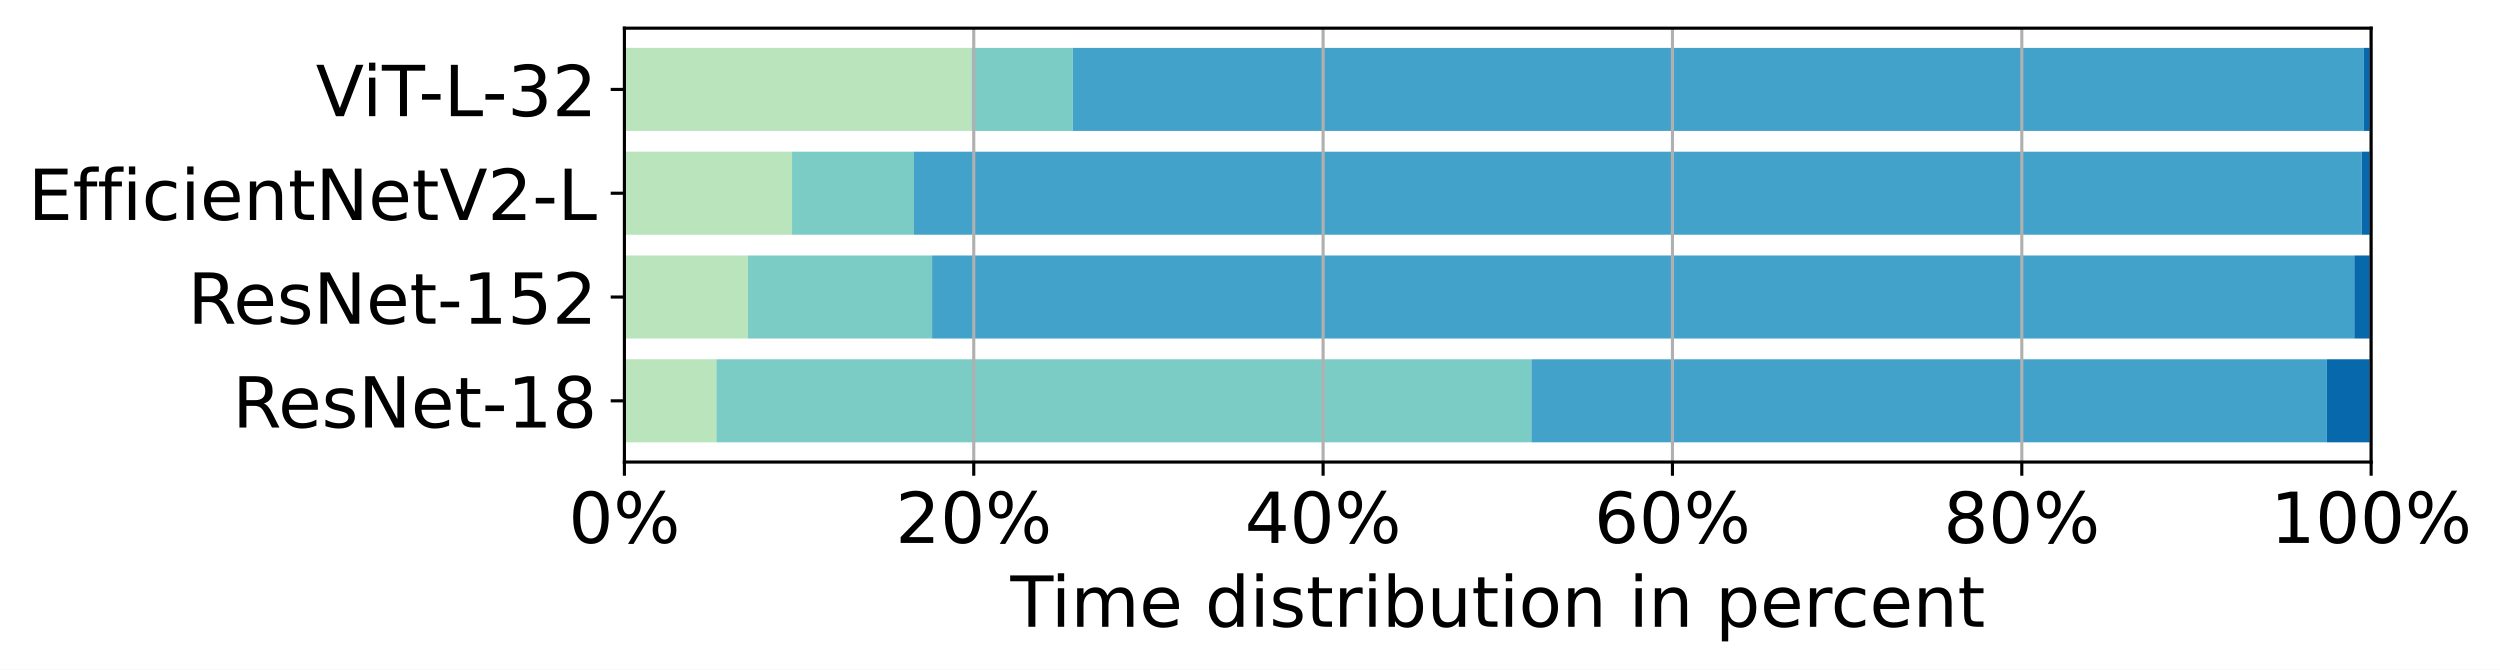
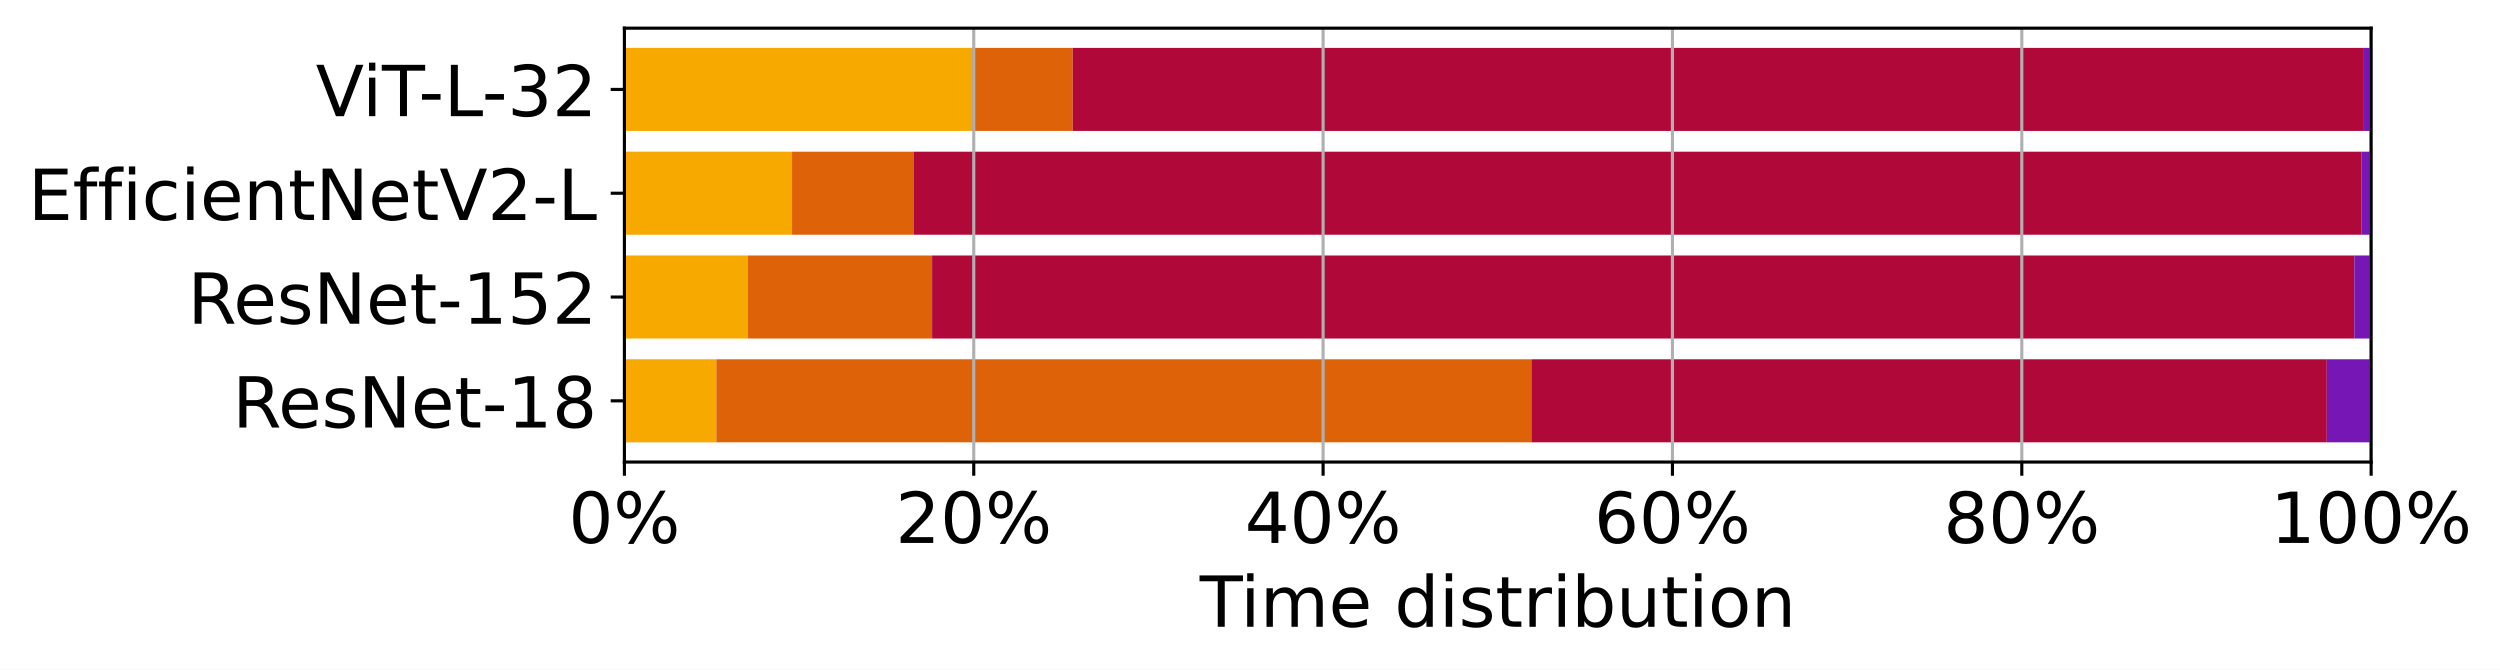
<svg xmlns="http://www.w3.org/2000/svg" xmlns:xlink="http://www.w3.org/1999/xlink" width="638.903pt" height="171.121pt" viewBox="0 0 638.903 171.121" version="1.1">
  <defs>
    <style type="text/css">*{stroke-linejoin: round; stroke-linecap: butt}</style>
  </defs>
  <g id="figure_1">
    <g id="patch_1">
      <path d="M 0 171.121  L 638.903 171.121  L 638.903 0  L 0 0  z " style="fill: #ffffff" />
    </g>
    <g id="axes_1">
      <g id="patch_2">
        <path d="M 159.572 118.08  L 605.972 118.08  L 605.972 7.2  L 159.572 7.2  z " style="fill: #ffffff" />
      </g>
      <g id="patch_3">
-         <path d="M 159.572 113.04  L 183.073 113.04  L 183.073 91.819  L 159.572 91.819  z " clip-path="url(#p57ca36b8b4)" style="fill: #bae4bc" />
+         <path d="M 159.572 113.04  L 183.073 113.04  L 183.073 91.819  L 159.572 91.819  z " clip-path="url(#p8c4a4f37b0)" style="fill: #f7a900" />
      </g>
      <g id="patch_4">
-         <path d="M 183.073 113.04  L 391.37 113.04  L 391.37 91.819  L 183.073 91.819  z " clip-path="url(#p57ca36b8b4)" style="fill: #7bccc4" />
+         <path d="M 183.073 113.04  L 391.37 113.04  L 391.37 91.819  L 183.073 91.819  z " clip-path="url(#p8c4a4f37b0)" style="fill: #de6207" />
      </g>
      <g id="patch_5">
-         <path d="M 391.37 113.04  L 594.646 113.04  L 594.646 91.819  L 391.37 91.819  z " clip-path="url(#p57ca36b8b4)" style="fill: #43a2ca" />
+         <path d="M 391.37 113.04  L 594.646 113.04  L 594.646 91.819  L 391.37 91.819  z " clip-path="url(#p8c4a4f37b0)" style="fill: #b1083a" />
      </g>
      <g id="patch_6">
-         <path d="M 594.646 113.04  L 605.972 113.04  L 605.972 91.819  L 594.646 91.819  z " clip-path="url(#p57ca36b8b4)" style="fill: #0868ac" />
+         <path d="M 594.646 113.04  L 605.972 113.04  L 605.972 91.819  L 594.646 91.819  z " clip-path="url(#p8c4a4f37b0)" style="fill: #7516b5" />
      </g>
      <g id="patch_7">
-         <path d="M 159.572 86.514  L 191.165 86.514  L 191.165 65.293  L 159.572 65.293  z " clip-path="url(#p57ca36b8b4)" style="fill: #bae4bc" />
+         <path d="M 159.572 86.514  L 191.165 86.514  L 191.165 65.293  L 159.572 65.293  z " clip-path="url(#p8c4a4f37b0)" style="fill: #f7a900" />
      </g>
      <g id="patch_8">
-         <path d="M 191.165 86.514  L 238.207 86.514  L 238.207 65.293  L 191.165 65.293  z " clip-path="url(#p57ca36b8b4)" style="fill: #7bccc4" />
+         <path d="M 191.165 86.514  L 238.207 86.514  L 238.207 65.293  L 191.165 65.293  z " clip-path="url(#p8c4a4f37b0)" style="fill: #de6207" />
      </g>
      <g id="patch_9">
-         <path d="M 238.207 86.514  L 601.674 86.514  L 601.674 65.293  L 238.207 65.293  z " clip-path="url(#p57ca36b8b4)" style="fill: #43a2ca" />
+         <path d="M 238.207 86.514  L 601.674 86.514  L 601.674 65.293  L 238.207 65.293  z " clip-path="url(#p8c4a4f37b0)" style="fill: #b1083a" />
      </g>
      <g id="patch_10">
-         <path d="M 601.674 86.514  L 605.972 86.514  L 605.972 65.293  L 601.674 65.293  z " clip-path="url(#p57ca36b8b4)" style="fill: #0868ac" />
+         <path d="M 601.674 86.514  L 605.972 86.514  L 605.972 65.293  L 601.674 65.293  z " clip-path="url(#p8c4a4f37b0)" style="fill: #7516b5" />
      </g>
      <g id="patch_11">
-         <path d="M 159.572 59.987  L 202.415 59.987  L 202.415 38.766  L 159.572 38.766  z " clip-path="url(#p57ca36b8b4)" style="fill: #bae4bc" />
+         <path d="M 159.572 59.987  L 202.415 59.987  L 202.415 38.766  L 159.572 38.766  z " clip-path="url(#p8c4a4f37b0)" style="fill: #f7a900" />
      </g>
      <g id="patch_12">
-         <path d="M 202.415 59.987  L 233.585 59.987  L 233.585 38.766  L 202.415 38.766  z " clip-path="url(#p57ca36b8b4)" style="fill: #7bccc4" />
+         <path d="M 202.415 59.987  L 233.585 59.987  L 233.585 38.766  L 202.415 38.766  z " clip-path="url(#p8c4a4f37b0)" style="fill: #de6207" />
      </g>
      <g id="patch_13">
-         <path d="M 233.585 59.987  L 603.554 59.987  L 603.554 38.766  L 233.585 38.766  z " clip-path="url(#p57ca36b8b4)" style="fill: #43a2ca" />
+         <path d="M 233.585 59.987  L 603.554 59.987  L 603.554 38.766  L 233.585 38.766  z " clip-path="url(#p8c4a4f37b0)" style="fill: #b1083a" />
      </g>
      <g id="patch_14">
-         <path d="M 603.554 59.987  L 605.972 59.987  L 605.972 38.766  L 603.554 38.766  z " clip-path="url(#p57ca36b8b4)" style="fill: #0868ac" />
+         <path d="M 603.554 59.987  L 605.972 59.987  L 605.972 38.766  L 603.554 38.766  z " clip-path="url(#p8c4a4f37b0)" style="fill: #7516b5" />
      </g>
      <g id="patch_15">
-         <path d="M 159.572 33.461  L 248.295 33.461  L 248.295 12.24  L 159.572 12.24  z " clip-path="url(#p57ca36b8b4)" style="fill: #bae4bc" />
+         <path d="M 159.572 33.461  L 248.295 33.461  L 248.295 12.24  L 159.572 12.24  z " clip-path="url(#p8c4a4f37b0)" style="fill: #f7a900" />
      </g>
      <g id="patch_16">
-         <path d="M 248.295 33.461  L 274.141 33.461  L 274.141 12.24  L 248.295 12.24  z " clip-path="url(#p57ca36b8b4)" style="fill: #7bccc4" />
+         <path d="M 248.295 33.461  L 274.141 33.461  L 274.141 12.24  L 248.295 12.24  z " clip-path="url(#p8c4a4f37b0)" style="fill: #de6207" />
      </g>
      <g id="patch_17">
-         <path d="M 274.141 33.461  L 604.123 33.461  L 604.123 12.24  L 274.141 12.24  z " clip-path="url(#p57ca36b8b4)" style="fill: #43a2ca" />
+         <path d="M 274.141 33.461  L 604.123 33.461  L 604.123 12.24  L 274.141 12.24  z " clip-path="url(#p8c4a4f37b0)" style="fill: #b1083a" />
      </g>
      <g id="patch_18">
-         <path d="M 604.123 33.461  L 605.972 33.461  L 605.972 12.24  L 604.123 12.24  z " clip-path="url(#p57ca36b8b4)" style="fill: #0868ac" />
+         <path d="M 604.123 33.461  L 605.972 33.461  L 605.972 12.24  L 604.123 12.24  z " clip-path="url(#p8c4a4f37b0)" style="fill: #7516b5" />
      </g>
      <g id="matplotlib.axis_1">
        <g id="xtick_1">
          <g id="line2d_1">
-             <path d="M 159.572 118.08  L 159.572 7.2  " clip-path="url(#p57ca36b8b4)" style="fill: none; stroke: #b0b0b0; stroke-width: 0.8; stroke-linecap: square" />
+             <path d="M 159.572 118.08  L 159.572 7.2  " clip-path="url(#p8c4a4f37b0)" style="fill: none; stroke: #b0b0b0; stroke-width: 0.8; stroke-linecap: square" />
          </g>
          <g id="line2d_2">
            <defs>
-               <path id="m094ca3e71a" d="M 0 0  L 0 3.5  " style="stroke: #000000; stroke-width: 0.8" />
+               <path id="md0fcdd39f7" d="M 0 0  L 0 3.5  " style="stroke: #000000; stroke-width: 0.8" />
            </defs>
            <g>
-               <use xlink:href="#m094ca3e71a" x="159.572" y="118.08" style="stroke: #000000; stroke-width: 0.8" />
+               <use xlink:href="#md0fcdd39f7" x="159.572" y="118.08" style="stroke: #000000; stroke-width: 0.8" />
            </g>
          </g>
          <g id="text_1">
            <g transform="translate(145.2948 138.7572) scale(0.18 -0.18)">
              <defs>
                <path id="DejaVuSans-30" d="M 2034 4250  Q 1547 4250 1301 3770  Q 1056 3291 1056 2328  Q 1056 1369 1301 889  Q 1547 409 2034 409  Q 2525 409 2770 889  Q 3016 1369 3016 2328  Q 3016 3291 2770 3770  Q 2525 4250 2034 4250  z M 2034 4750  Q 2819 4750 3233 4129  Q 3647 3509 3647 2328  Q 3647 1150 3233 529  Q 2819 -91 2034 -91  Q 1250 -91 836 529  Q 422 1150 422 2328  Q 422 3509 836 4129  Q 1250 4750 2034 4750  z " transform="scale(0.015625)" />
                <path id="DejaVuSans-25" d="M 4653 2053  Q 4381 2053 4226 1822  Q 4072 1591 4072 1178  Q 4072 772 4226 539  Q 4381 306 4653 306  Q 4919 306 5073 539  Q 5228 772 5228 1178  Q 5228 1588 5073 1820  Q 4919 2053 4653 2053  z M 4653 2450  Q 5147 2450 5437 2106  Q 5728 1763 5728 1178  Q 5728 594 5436 251  Q 5144 -91 4653 -91  Q 4153 -91 3862 251  Q 3572 594 3572 1178  Q 3572 1766 3864 2108  Q 4156 2450 4653 2450  z M 1428 4353  Q 1159 4353 1004 4120  Q 850 3888 850 3481  Q 850 3069 1003 2837  Q 1156 2606 1428 2606  Q 1700 2606 1854 2837  Q 2009 3069 2009 3481  Q 2009 3884 1853 4118  Q 1697 4353 1428 4353  z M 4250 4750  L 4750 4750  L 1831 -91  L 1331 -91  L 4250 4750  z M 1428 4750  Q 1922 4750 2215 4408  Q 2509 4066 2509 3481  Q 2509 2891 2217 2550  Q 1925 2209 1428 2209  Q 931 2209 642 2551  Q 353 2894 353 3481  Q 353 4063 643 4406  Q 934 4750 1428 4750  z " transform="scale(0.015625)" />
              </defs>
              <use xlink:href="#DejaVuSans-30" />
              <use xlink:href="#DejaVuSans-25" x="63.623" />
            </g>
          </g>
        </g>
        <g id="xtick_2">
          <g id="line2d_3">
-             <path d="M 248.852 118.08  L 248.852 7.2  " clip-path="url(#p57ca36b8b4)" style="fill: none; stroke: #b0b0b0; stroke-width: 0.8; stroke-linecap: square" />
+             <path d="M 248.852 118.08  L 248.852 7.2  " clip-path="url(#p8c4a4f37b0)" style="fill: none; stroke: #b0b0b0; stroke-width: 0.8; stroke-linecap: square" />
          </g>
          <g id="line2d_4">
            <g>
-               <use xlink:href="#m094ca3e71a" x="248.852" y="118.08" style="stroke: #000000; stroke-width: 0.8" />
+               <use xlink:href="#md0fcdd39f7" x="248.852" y="118.08" style="stroke: #000000; stroke-width: 0.8" />
            </g>
          </g>
          <g id="text_2">
            <g transform="translate(228.8486 138.7572) scale(0.18 -0.18)">
              <defs>
                <path id="DejaVuSans-32" d="M 1228 531  L 3431 531  L 3431 0  L 469 0  L 469 531  Q 828 903 1448 1529  Q 2069 2156 2228 2338  Q 2531 2678 2651 2914  Q 2772 3150 2772 3378  Q 2772 3750 2511 3984  Q 2250 4219 1831 4219  Q 1534 4219 1204 4116  Q 875 4013 500 3803  L 500 4441  Q 881 4594 1212 4672  Q 1544 4750 1819 4750  Q 2544 4750 2975 4387  Q 3406 4025 3406 3419  Q 3406 3131 3298 2873  Q 3191 2616 2906 2266  Q 2828 2175 2409 1742  Q 1991 1309 1228 531  z " transform="scale(0.015625)" />
              </defs>
              <use xlink:href="#DejaVuSans-32" />
              <use xlink:href="#DejaVuSans-30" x="63.623" />
              <use xlink:href="#DejaVuSans-25" x="127.246" />
            </g>
          </g>
        </g>
        <g id="xtick_3">
          <g id="line2d_5">
-             <path d="M 338.132 118.08  L 338.132 7.2  " clip-path="url(#p57ca36b8b4)" style="fill: none; stroke: #b0b0b0; stroke-width: 0.8; stroke-linecap: square" />
+             <path d="M 338.132 118.08  L 338.132 7.2  " clip-path="url(#p8c4a4f37b0)" style="fill: none; stroke: #b0b0b0; stroke-width: 0.8; stroke-linecap: square" />
          </g>
          <g id="line2d_6">
            <g>
-               <use xlink:href="#m094ca3e71a" x="338.132" y="118.08" style="stroke: #000000; stroke-width: 0.8" />
+               <use xlink:href="#md0fcdd39f7" x="338.132" y="118.08" style="stroke: #000000; stroke-width: 0.8" />
            </g>
          </g>
          <g id="text_3">
            <g transform="translate(318.1286 138.7572) scale(0.18 -0.18)">
              <defs>
                <path id="DejaVuSans-34" d="M 2419 4116  L 825 1625  L 2419 1625  L 2419 4116  z M 2253 4666  L 3047 4666  L 3047 1625  L 3713 1625  L 3713 1100  L 3047 1100  L 3047 0  L 2419 0  L 2419 1100  L 313 1100  L 313 1709  L 2253 4666  z " transform="scale(0.015625)" />
              </defs>
              <use xlink:href="#DejaVuSans-34" />
              <use xlink:href="#DejaVuSans-30" x="63.623" />
              <use xlink:href="#DejaVuSans-25" x="127.246" />
            </g>
          </g>
        </g>
        <g id="xtick_4">
          <g id="line2d_7">
-             <path d="M 427.413 118.08  L 427.413 7.2  " clip-path="url(#p57ca36b8b4)" style="fill: none; stroke: #b0b0b0; stroke-width: 0.8; stroke-linecap: square" />
+             <path d="M 427.413 118.08  L 427.413 7.2  " clip-path="url(#p8c4a4f37b0)" style="fill: none; stroke: #b0b0b0; stroke-width: 0.8; stroke-linecap: square" />
          </g>
          <g id="line2d_8">
            <g>
-               <use xlink:href="#m094ca3e71a" x="427.413" y="118.08" style="stroke: #000000; stroke-width: 0.8" />
+               <use xlink:href="#md0fcdd39f7" x="427.413" y="118.08" style="stroke: #000000; stroke-width: 0.8" />
            </g>
          </g>
          <g id="text_4">
            <g transform="translate(407.4086 138.7572) scale(0.18 -0.18)">
              <defs>
                <path id="DejaVuSans-36" d="M 2113 2584  Q 1688 2584 1439 2293  Q 1191 2003 1191 1497  Q 1191 994 1439 701  Q 1688 409 2113 409  Q 2538 409 2786 701  Q 3034 994 3034 1497  Q 3034 2003 2786 2293  Q 2538 2584 2113 2584  z M 3366 4563  L 3366 3988  Q 3128 4100 2886 4159  Q 2644 4219 2406 4219  Q 1781 4219 1451 3797  Q 1122 3375 1075 2522  Q 1259 2794 1537 2939  Q 1816 3084 2150 3084  Q 2853 3084 3261 2657  Q 3669 2231 3669 1497  Q 3669 778 3244 343  Q 2819 -91 2113 -91  Q 1303 -91 875 529  Q 447 1150 447 2328  Q 447 3434 972 4092  Q 1497 4750 2381 4750  Q 2619 4750 2861 4703  Q 3103 4656 3366 4563  z " transform="scale(0.015625)" />
              </defs>
              <use xlink:href="#DejaVuSans-36" />
              <use xlink:href="#DejaVuSans-30" x="63.623" />
              <use xlink:href="#DejaVuSans-25" x="127.246" />
            </g>
          </g>
        </g>
        <g id="xtick_5">
          <g id="line2d_9">
-             <path d="M 516.692 118.08  L 516.692 7.2  " clip-path="url(#p57ca36b8b4)" style="fill: none; stroke: #b0b0b0; stroke-width: 0.8; stroke-linecap: square" />
+             <path d="M 516.692 118.08  L 516.692 7.2  " clip-path="url(#p8c4a4f37b0)" style="fill: none; stroke: #b0b0b0; stroke-width: 0.8; stroke-linecap: square" />
          </g>
          <g id="line2d_10">
            <g>
-               <use xlink:href="#m094ca3e71a" x="516.692" y="118.08" style="stroke: #000000; stroke-width: 0.8" />
+               <use xlink:href="#md0fcdd39f7" x="516.692" y="118.08" style="stroke: #000000; stroke-width: 0.8" />
            </g>
          </g>
          <g id="text_5">
            <g transform="translate(496.6886 138.7572) scale(0.18 -0.18)">
              <defs>
                <path id="DejaVuSans-38" d="M 2034 2216  Q 1584 2216 1326 1975  Q 1069 1734 1069 1313  Q 1069 891 1326 650  Q 1584 409 2034 409  Q 2484 409 2743 651  Q 3003 894 3003 1313  Q 3003 1734 2745 1975  Q 2488 2216 2034 2216  z M 1403 2484  Q 997 2584 770 2862  Q 544 3141 544 3541  Q 544 4100 942 4425  Q 1341 4750 2034 4750  Q 2731 4750 3128 4425  Q 3525 4100 3525 3541  Q 3525 3141 3298 2862  Q 3072 2584 2669 2484  Q 3125 2378 3379 2068  Q 3634 1759 3634 1313  Q 3634 634 3220 271  Q 2806 -91 2034 -91  Q 1263 -91 848 271  Q 434 634 434 1313  Q 434 1759 690 2068  Q 947 2378 1403 2484  z M 1172 3481  Q 1172 3119 1398 2916  Q 1625 2713 2034 2713  Q 2441 2713 2670 2916  Q 2900 3119 2900 3481  Q 2900 3844 2670 4047  Q 2441 4250 2034 4250  Q 1625 4250 1398 4047  Q 1172 3844 1172 3481  z " transform="scale(0.015625)" />
              </defs>
              <use xlink:href="#DejaVuSans-38" />
              <use xlink:href="#DejaVuSans-30" x="63.623" />
              <use xlink:href="#DejaVuSans-25" x="127.246" />
            </g>
          </g>
        </g>
        <g id="xtick_6">
          <g id="line2d_11">
-             <path d="M 605.972 118.08  L 605.972 7.2  " clip-path="url(#p57ca36b8b4)" style="fill: none; stroke: #b0b0b0; stroke-width: 0.8; stroke-linecap: square" />
+             <path d="M 605.972 118.08  L 605.972 7.2  " clip-path="url(#p8c4a4f37b0)" style="fill: none; stroke: #b0b0b0; stroke-width: 0.8; stroke-linecap: square" />
          </g>
          <g id="line2d_12">
            <g>
-               <use xlink:href="#m094ca3e71a" x="605.972" y="118.08" style="stroke: #000000; stroke-width: 0.8" />
+               <use xlink:href="#md0fcdd39f7" x="605.972" y="118.08" style="stroke: #000000; stroke-width: 0.8" />
            </g>
          </g>
          <g id="text_6">
            <g transform="translate(580.2423 138.7572) scale(0.18 -0.18)">
              <defs>
                <path id="DejaVuSans-31" d="M 794 531  L 1825 531  L 1825 4091  L 703 3866  L 703 4441  L 1819 4666  L 2450 4666  L 2450 531  L 3481 531  L 3481 0  L 794 0  L 794 531  z " transform="scale(0.015625)" />
              </defs>
              <use xlink:href="#DejaVuSans-31" />
              <use xlink:href="#DejaVuSans-30" x="63.623" />
              <use xlink:href="#DejaVuSans-30" x="127.246" />
              <use xlink:href="#DejaVuSans-25" x="190.869" />
            </g>
          </g>
        </g>
        <g id="text_7">
-           <g transform="translate(258.2125 160.1778) scale(0.18 -0.18)">
+           <g transform="translate(306.6044 160.1778) scale(0.18 -0.18)">
            <defs>
              <path id="DejaVuSans-54" d="M -19 4666  L 3928 4666  L 3928 4134  L 2272 4134  L 2272 0  L 1638 0  L 1638 4134  L -19 4134  L -19 4666  z " transform="scale(0.015625)" />
              <path id="DejaVuSans-69" d="M 603 3500  L 1178 3500  L 1178 0  L 603 0  L 603 3500  z M 603 4863  L 1178 4863  L 1178 4134  L 603 4134  L 603 4863  z " transform="scale(0.015625)" />
              <path id="DejaVuSans-6d" d="M 3328 2828  Q 3544 3216 3844 3400  Q 4144 3584 4550 3584  Q 5097 3584 5394 3201  Q 5691 2819 5691 2113  L 5691 0  L 5113 0  L 5113 2094  Q 5113 2597 4934 2840  Q 4756 3084 4391 3084  Q 3944 3084 3684 2787  Q 3425 2491 3425 1978  L 3425 0  L 2847 0  L 2847 2094  Q 2847 2600 2669 2842  Q 2491 3084 2119 3084  Q 1678 3084 1418 2786  Q 1159 2488 1159 1978  L 1159 0  L 581 0  L 581 3500  L 1159 3500  L 1159 2956  Q 1356 3278 1631 3431  Q 1906 3584 2284 3584  Q 2666 3584 2933 3390  Q 3200 3197 3328 2828  z " transform="scale(0.015625)" />
              <path id="DejaVuSans-65" d="M 3597 1894  L 3597 1613  L 953 1613  Q 991 1019 1311 708  Q 1631 397 2203 397  Q 2534 397 2845 478  Q 3156 559 3463 722  L 3463 178  Q 3153 47 2828 -22  Q 2503 -91 2169 -91  Q 1331 -91 842 396  Q 353 884 353 1716  Q 353 2575 817 3079  Q 1281 3584 2069 3584  Q 2775 3584 3186 3129  Q 3597 2675 3597 1894  z M 3022 2063  Q 3016 2534 2758 2815  Q 2500 3097 2075 3097  Q 1594 3097 1305 2825  Q 1016 2553 972 2059  L 3022 2063  z " transform="scale(0.015625)" />
              <path id="DejaVuSans-20" transform="scale(0.015625)" />
              <path id="DejaVuSans-64" d="M 2906 2969  L 2906 4863  L 3481 4863  L 3481 0  L 2906 0  L 2906 525  Q 2725 213 2448 61  Q 2172 -91 1784 -91  Q 1150 -91 751 415  Q 353 922 353 1747  Q 353 2572 751 3078  Q 1150 3584 1784 3584  Q 2172 3584 2448 3432  Q 2725 3281 2906 2969  z M 947 1747  Q 947 1113 1208 752  Q 1469 391 1925 391  Q 2381 391 2643 752  Q 2906 1113 2906 1747  Q 2906 2381 2643 2742  Q 2381 3103 1925 3103  Q 1469 3103 1208 2742  Q 947 2381 947 1747  z " transform="scale(0.015625)" />
              <path id="DejaVuSans-73" d="M 2834 3397  L 2834 2853  Q 2591 2978 2328 3040  Q 2066 3103 1784 3103  Q 1356 3103 1142 2972  Q 928 2841 928 2578  Q 928 2378 1081 2264  Q 1234 2150 1697 2047  L 1894 2003  Q 2506 1872 2764 1633  Q 3022 1394 3022 966  Q 3022 478 2636 193  Q 2250 -91 1575 -91  Q 1294 -91 989 -36  Q 684 19 347 128  L 347 722  Q 666 556 975 473  Q 1284 391 1588 391  Q 1994 391 2212 530  Q 2431 669 2431 922  Q 2431 1156 2273 1281  Q 2116 1406 1581 1522  L 1381 1569  Q 847 1681 609 1914  Q 372 2147 372 2553  Q 372 3047 722 3315  Q 1072 3584 1716 3584  Q 2034 3584 2315 3537  Q 2597 3491 2834 3397  z " transform="scale(0.015625)" />
              <path id="DejaVuSans-74" d="M 1172 4494  L 1172 3500  L 2356 3500  L 2356 3053  L 1172 3053  L 1172 1153  Q 1172 725 1289 603  Q 1406 481 1766 481  L 2356 481  L 2356 0  L 1766 0  Q 1100 0 847 248  Q 594 497 594 1153  L 594 3053  L 172 3053  L 172 3500  L 594 3500  L 594 4494  L 1172 4494  z " transform="scale(0.015625)" />
              <path id="DejaVuSans-72" d="M 2631 2963  Q 2534 3019 2420 3045  Q 2306 3072 2169 3072  Q 1681 3072 1420 2755  Q 1159 2438 1159 1844  L 1159 0  L 581 0  L 581 3500  L 1159 3500  L 1159 2956  Q 1341 3275 1631 3429  Q 1922 3584 2338 3584  Q 2397 3584 2469 3576  Q 2541 3569 2628 3553  L 2631 2963  z " transform="scale(0.015625)" />
              <path id="DejaVuSans-62" d="M 3116 1747  Q 3116 2381 2855 2742  Q 2594 3103 2138 3103  Q 1681 3103 1420 2742  Q 1159 2381 1159 1747  Q 1159 1113 1420 752  Q 1681 391 2138 391  Q 2594 391 2855 752  Q 3116 1113 3116 1747  z M 1159 2969  Q 1341 3281 1617 3432  Q 1894 3584 2278 3584  Q 2916 3584 3314 3078  Q 3713 2572 3713 1747  Q 3713 922 3314 415  Q 2916 -91 2278 -91  Q 1894 -91 1617 61  Q 1341 213 1159 525  L 1159 0  L 581 0  L 581 4863  L 1159 4863  L 1159 2969  z " transform="scale(0.015625)" />
              <path id="DejaVuSans-75" d="M 544 1381  L 544 3500  L 1119 3500  L 1119 1403  Q 1119 906 1312 657  Q 1506 409 1894 409  Q 2359 409 2629 706  Q 2900 1003 2900 1516  L 2900 3500  L 3475 3500  L 3475 0  L 2900 0  L 2900 538  Q 2691 219 2414 64  Q 2138 -91 1772 -91  Q 1169 -91 856 284  Q 544 659 544 1381  z M 1991 3584  L 1991 3584  z " transform="scale(0.015625)" />
              <path id="DejaVuSans-6f" d="M 1959 3097  Q 1497 3097 1228 2736  Q 959 2375 959 1747  Q 959 1119 1226 758  Q 1494 397 1959 397  Q 2419 397 2687 759  Q 2956 1122 2956 1747  Q 2956 2369 2687 2733  Q 2419 3097 1959 3097  z M 1959 3584  Q 2709 3584 3137 3096  Q 3566 2609 3566 1747  Q 3566 888 3137 398  Q 2709 -91 1959 -91  Q 1206 -91 779 398  Q 353 888 353 1747  Q 353 2609 779 3096  Q 1206 3584 1959 3584  z " transform="scale(0.015625)" />
              <path id="DejaVuSans-6e" d="M 3513 2113  L 3513 0  L 2938 0  L 2938 2094  Q 2938 2591 2744 2837  Q 2550 3084 2163 3084  Q 1697 3084 1428 2787  Q 1159 2491 1159 1978  L 1159 0  L 581 0  L 581 3500  L 1159 3500  L 1159 2956  Q 1366 3272 1645 3428  Q 1925 3584 2291 3584  Q 2894 3584 3203 3211  Q 3513 2838 3513 2113  z " transform="scale(0.015625)" />
-               <path id="DejaVuSans-70" d="M 1159 525  L 1159 -1331  L 581 -1331  L 581 3500  L 1159 3500  L 1159 2969  Q 1341 3281 1617 3432  Q 1894 3584 2278 3584  Q 2916 3584 3314 3078  Q 3713 2572 3713 1747  Q 3713 922 3314 415  Q 2916 -91 2278 -91  Q 1894 -91 1617 61  Q 1341 213 1159 525  z M 3116 1747  Q 3116 2381 2855 2742  Q 2594 3103 2138 3103  Q 1681 3103 1420 2742  Q 1159 2381 1159 1747  Q 1159 1113 1420 752  Q 1681 391 2138 391  Q 2594 391 2855 752  Q 3116 1113 3116 1747  z " transform="scale(0.015625)" />
-               <path id="DejaVuSans-63" d="M 3122 3366  L 3122 2828  Q 2878 2963 2633 3030  Q 2388 3097 2138 3097  Q 1578 3097 1268 2742  Q 959 2388 959 1747  Q 959 1106 1268 751  Q 1578 397 2138 397  Q 2388 397 2633 464  Q 2878 531 3122 666  L 3122 134  Q 2881 22 2623 -34  Q 2366 -91 2075 -91  Q 1284 -91 818 406  Q 353 903 353 1747  Q 353 2603 823 3093  Q 1294 3584 2113 3584  Q 2378 3584 2631 3529  Q 2884 3475 3122 3366  z " transform="scale(0.015625)" />
            </defs>
            <use xlink:href="#DejaVuSans-54" />
            <use xlink:href="#DejaVuSans-69" x="57.959" />
            <use xlink:href="#DejaVuSans-6d" x="85.742" />
            <use xlink:href="#DejaVuSans-65" x="183.154" />
            <use xlink:href="#DejaVuSans-20" x="244.678" />
            <use xlink:href="#DejaVuSans-64" x="276.465" />
            <use xlink:href="#DejaVuSans-69" x="339.941" />
            <use xlink:href="#DejaVuSans-73" x="367.725" />
            <use xlink:href="#DejaVuSans-74" x="419.824" />
            <use xlink:href="#DejaVuSans-72" x="459.033" />
            <use xlink:href="#DejaVuSans-69" x="500.146" />
            <use xlink:href="#DejaVuSans-62" x="527.93" />
            <use xlink:href="#DejaVuSans-75" x="591.406" />
            <use xlink:href="#DejaVuSans-74" x="654.785" />
            <use xlink:href="#DejaVuSans-69" x="693.994" />
            <use xlink:href="#DejaVuSans-6f" x="721.777" />
            <use xlink:href="#DejaVuSans-6e" x="782.959" />
-             <use xlink:href="#DejaVuSans-20" x="846.338" />
-             <use xlink:href="#DejaVuSans-69" x="878.125" />
-             <use xlink:href="#DejaVuSans-6e" x="905.908" />
-             <use xlink:href="#DejaVuSans-20" x="969.287" />
-             <use xlink:href="#DejaVuSans-70" x="1001.074" />
-             <use xlink:href="#DejaVuSans-65" x="1064.551" />
-             <use xlink:href="#DejaVuSans-72" x="1126.074" />
-             <use xlink:href="#DejaVuSans-63" x="1164.938" />
-             <use xlink:href="#DejaVuSans-65" x="1219.918" />
-             <use xlink:href="#DejaVuSans-6e" x="1281.441" />
-             <use xlink:href="#DejaVuSans-74" x="1344.82" />
          </g>
        </g>
      </g>
      <g id="matplotlib.axis_2">
        <g id="ytick_1">
          <g id="line2d_13">
            <defs>
-               <path id="m8fb78a1e75" d="M 0 0  L -3.5 0  " style="stroke: #000000; stroke-width: 0.8" />
+               <path id="m88cfd21c58" d="M 0 0  L -3.5 0  " style="stroke: #000000; stroke-width: 0.8" />
            </defs>
            <g>
-               <use xlink:href="#m8fb78a1e75" x="159.572" y="102.429" style="stroke: #000000; stroke-width: 0.8" />
+               <use xlink:href="#m88cfd21c58" x="159.572" y="102.429" style="stroke: #000000; stroke-width: 0.8" />
            </g>
          </g>
          <g id="text_8">
            <g transform="translate(59.42531 109.2681) scale(0.18 -0.18)">
              <defs>
                <path id="DejaVuSans-52" d="M 2841 2188  Q 3044 2119 3236 1894  Q 3428 1669 3622 1275  L 4263 0  L 3584 0  L 2988 1197  Q 2756 1666 2539 1819  Q 2322 1972 1947 1972  L 1259 1972  L 1259 0  L 628 0  L 628 4666  L 2053 4666  Q 2853 4666 3247 4331  Q 3641 3997 3641 3322  Q 3641 2881 3436 2590  Q 3231 2300 2841 2188  z M 1259 4147  L 1259 2491  L 2053 2491  Q 2509 2491 2742 2702  Q 2975 2913 2975 3322  Q 2975 3731 2742 3939  Q 2509 4147 2053 4147  L 1259 4147  z " transform="scale(0.015625)" />
                <path id="DejaVuSans-4e" d="M 628 4666  L 1478 4666  L 3547 763  L 3547 4666  L 4159 4666  L 4159 0  L 3309 0  L 1241 3903  L 1241 0  L 628 0  L 628 4666  z " transform="scale(0.015625)" />
                <path id="DejaVuSans-2d" d="M 313 2009  L 1997 2009  L 1997 1497  L 313 1497  L 313 2009  z " transform="scale(0.015625)" />
              </defs>
              <use xlink:href="#DejaVuSans-52" />
              <use xlink:href="#DejaVuSans-65" x="64.982" />
              <use xlink:href="#DejaVuSans-73" x="126.506" />
              <use xlink:href="#DejaVuSans-4e" x="178.605" />
              <use xlink:href="#DejaVuSans-65" x="253.41" />
              <use xlink:href="#DejaVuSans-74" x="314.934" />
              <use xlink:href="#DejaVuSans-2d" x="354.143" />
              <use xlink:href="#DejaVuSans-31" x="390.227" />
              <use xlink:href="#DejaVuSans-38" x="453.85" />
            </g>
          </g>
        </g>
        <g id="ytick_2">
          <g id="line2d_14">
            <g>
-               <use xlink:href="#m8fb78a1e75" x="159.572" y="75.903" style="stroke: #000000; stroke-width: 0.8" />
+               <use xlink:href="#m88cfd21c58" x="159.572" y="75.903" style="stroke: #000000; stroke-width: 0.8" />
            </g>
          </g>
          <g id="text_9">
            <g transform="translate(47.97281 82.74175) scale(0.18 -0.18)">
              <defs>
                <path id="DejaVuSans-35" d="M 691 4666  L 3169 4666  L 3169 4134  L 1269 4134  L 1269 2991  Q 1406 3038 1543 3061  Q 1681 3084 1819 3084  Q 2600 3084 3056 2656  Q 3513 2228 3513 1497  Q 3513 744 3044 326  Q 2575 -91 1722 -91  Q 1428 -91 1123 -41  Q 819 9 494 109  L 494 744  Q 775 591 1075 516  Q 1375 441 1709 441  Q 2250 441 2565 725  Q 2881 1009 2881 1497  Q 2881 1984 2565 2268  Q 2250 2553 1709 2553  Q 1456 2553 1204 2497  Q 953 2441 691 2322  L 691 4666  z " transform="scale(0.015625)" />
              </defs>
              <use xlink:href="#DejaVuSans-52" />
              <use xlink:href="#DejaVuSans-65" x="64.982" />
              <use xlink:href="#DejaVuSans-73" x="126.506" />
              <use xlink:href="#DejaVuSans-4e" x="178.605" />
              <use xlink:href="#DejaVuSans-65" x="253.41" />
              <use xlink:href="#DejaVuSans-74" x="314.934" />
              <use xlink:href="#DejaVuSans-2d" x="354.143" />
              <use xlink:href="#DejaVuSans-31" x="390.227" />
              <use xlink:href="#DejaVuSans-35" x="453.85" />
              <use xlink:href="#DejaVuSans-32" x="517.473" />
            </g>
          </g>
        </g>
        <g id="ytick_3">
          <g id="line2d_15">
            <g>
-               <use xlink:href="#m8fb78a1e75" x="159.572" y="49.377" style="stroke: #000000; stroke-width: 0.8" />
+               <use xlink:href="#m88cfd21c58" x="159.572" y="49.377" style="stroke: #000000; stroke-width: 0.8" />
            </g>
          </g>
          <g id="text_10">
            <g transform="translate(7.2 56.21544) scale(0.18 -0.18)">
              <defs>
                <path id="DejaVuSans-45" d="M 628 4666  L 3578 4666  L 3578 4134  L 1259 4134  L 1259 2753  L 3481 2753  L 3481 2222  L 1259 2222  L 1259 531  L 3634 531  L 3634 0  L 628 0  L 628 4666  z " transform="scale(0.015625)" />
                <path id="DejaVuSans-66" d="M 2375 4863  L 2375 4384  L 1825 4384  Q 1516 4384 1395 4259  Q 1275 4134 1275 3809  L 1275 3500  L 2222 3500  L 2222 3053  L 1275 3053  L 1275 0  L 697 0  L 697 3053  L 147 3053  L 147 3500  L 697 3500  L 697 3744  Q 697 4328 969 4595  Q 1241 4863 1831 4863  L 2375 4863  z " transform="scale(0.015625)" />
+                 <path id="DejaVuSans-63" d="M 3122 3366  L 3122 2828  Q 2878 2963 2633 3030  Q 2388 3097 2138 3097  Q 1578 3097 1268 2742  Q 959 2388 959 1747  Q 959 1106 1268 751  Q 1578 397 2138 397  Q 2388 397 2633 464  Q 2878 531 3122 666  L 3122 134  Q 2881 22 2623 -34  Q 2366 -91 2075 -91  Q 1284 -91 818 406  Q 353 903 353 1747  Q 353 2603 823 3093  Q 1294 3584 2113 3584  Q 2378 3584 2631 3529  Q 2884 3475 3122 3366  z " transform="scale(0.015625)" />
                <path id="DejaVuSans-56" d="M 1831 0  L 50 4666  L 709 4666  L 2188 738  L 3669 4666  L 4325 4666  L 2547 0  L 1831 0  z " transform="scale(0.015625)" />
                <path id="DejaVuSans-4c" d="M 628 4666  L 1259 4666  L 1259 531  L 3531 531  L 3531 0  L 628 0  L 628 4666  z " transform="scale(0.015625)" />
              </defs>
              <use xlink:href="#DejaVuSans-45" />
              <use xlink:href="#DejaVuSans-66" x="63.184" />
              <use xlink:href="#DejaVuSans-66" x="98.389" />
              <use xlink:href="#DejaVuSans-69" x="133.594" />
              <use xlink:href="#DejaVuSans-63" x="161.377" />
              <use xlink:href="#DejaVuSans-69" x="216.357" />
              <use xlink:href="#DejaVuSans-65" x="244.141" />
              <use xlink:href="#DejaVuSans-6e" x="305.664" />
              <use xlink:href="#DejaVuSans-74" x="369.043" />
              <use xlink:href="#DejaVuSans-4e" x="408.252" />
              <use xlink:href="#DejaVuSans-65" x="483.057" />
              <use xlink:href="#DejaVuSans-74" x="544.58" />
              <use xlink:href="#DejaVuSans-56" x="583.789" />
              <use xlink:href="#DejaVuSans-32" x="652.197" />
              <use xlink:href="#DejaVuSans-2d" x="715.82" />
              <use xlink:href="#DejaVuSans-4c" x="751.904" />
            </g>
          </g>
        </g>
        <g id="ytick_4">
          <g id="line2d_16">
            <g>
-               <use xlink:href="#m8fb78a1e75" x="159.572" y="22.851" style="stroke: #000000; stroke-width: 0.8" />
+               <use xlink:href="#m88cfd21c58" x="159.572" y="22.851" style="stroke: #000000; stroke-width: 0.8" />
            </g>
          </g>
          <g id="text_11">
            <g transform="translate(80.70469 29.68912) scale(0.18 -0.18)">
              <defs>
                <path id="DejaVuSans-33" d="M 2597 2516  Q 3050 2419 3304 2112  Q 3559 1806 3559 1356  Q 3559 666 3084 287  Q 2609 -91 1734 -91  Q 1441 -91 1130 -33  Q 819 25 488 141  L 488 750  Q 750 597 1062 519  Q 1375 441 1716 441  Q 2309 441 2620 675  Q 2931 909 2931 1356  Q 2931 1769 2642 2001  Q 2353 2234 1838 2234  L 1294 2234  L 1294 2753  L 1863 2753  Q 2328 2753 2575 2939  Q 2822 3125 2822 3475  Q 2822 3834 2567 4026  Q 2313 4219 1838 4219  Q 1578 4219 1281 4162  Q 984 4106 628 3988  L 628 4550  Q 988 4650 1302 4700  Q 1616 4750 1894 4750  Q 2613 4750 3031 4423  Q 3450 4097 3450 3541  Q 3450 3153 3228 2886  Q 3006 2619 2597 2516  z " transform="scale(0.015625)" />
              </defs>
              <use xlink:href="#DejaVuSans-56" />
              <use xlink:href="#DejaVuSans-69" x="66.158" />
              <use xlink:href="#DejaVuSans-54" x="93.941" />
              <use xlink:href="#DejaVuSans-2d" x="145.9" />
              <use xlink:href="#DejaVuSans-4c" x="181.984" />
              <use xlink:href="#DejaVuSans-2d" x="235.947" />
              <use xlink:href="#DejaVuSans-33" x="272.031" />
              <use xlink:href="#DejaVuSans-32" x="335.654" />
            </g>
          </g>
        </g>
      </g>
      <g id="patch_19">
        <path d="M 159.572 118.08  L 159.572 7.2  " style="fill: none; stroke: #000000; stroke-width: 0.8; stroke-linejoin: miter; stroke-linecap: square" />
      </g>
      <g id="patch_20">
        <path d="M 605.972 118.08  L 605.972 7.2  " style="fill: none; stroke: #000000; stroke-width: 0.8; stroke-linejoin: miter; stroke-linecap: square" />
      </g>
      <g id="patch_21">
        <path d="M 159.572 118.08  L 605.972 118.08  " style="fill: none; stroke: #000000; stroke-width: 0.8; stroke-linejoin: miter; stroke-linecap: square" />
      </g>
      <g id="patch_22">
        <path d="M 159.572 7.2  L 605.972 7.2  " style="fill: none; stroke: #000000; stroke-width: 0.8; stroke-linejoin: miter; stroke-linecap: square" />
      </g>
    </g>
  </g>
  <defs>
-     <clipPath id="p57ca36b8b4">
+     <clipPath id="p8c4a4f37b0">
      <rect x="159.572" y="7.2" width="446.4" height="110.88" />
    </clipPath>
  </defs>
</svg>
